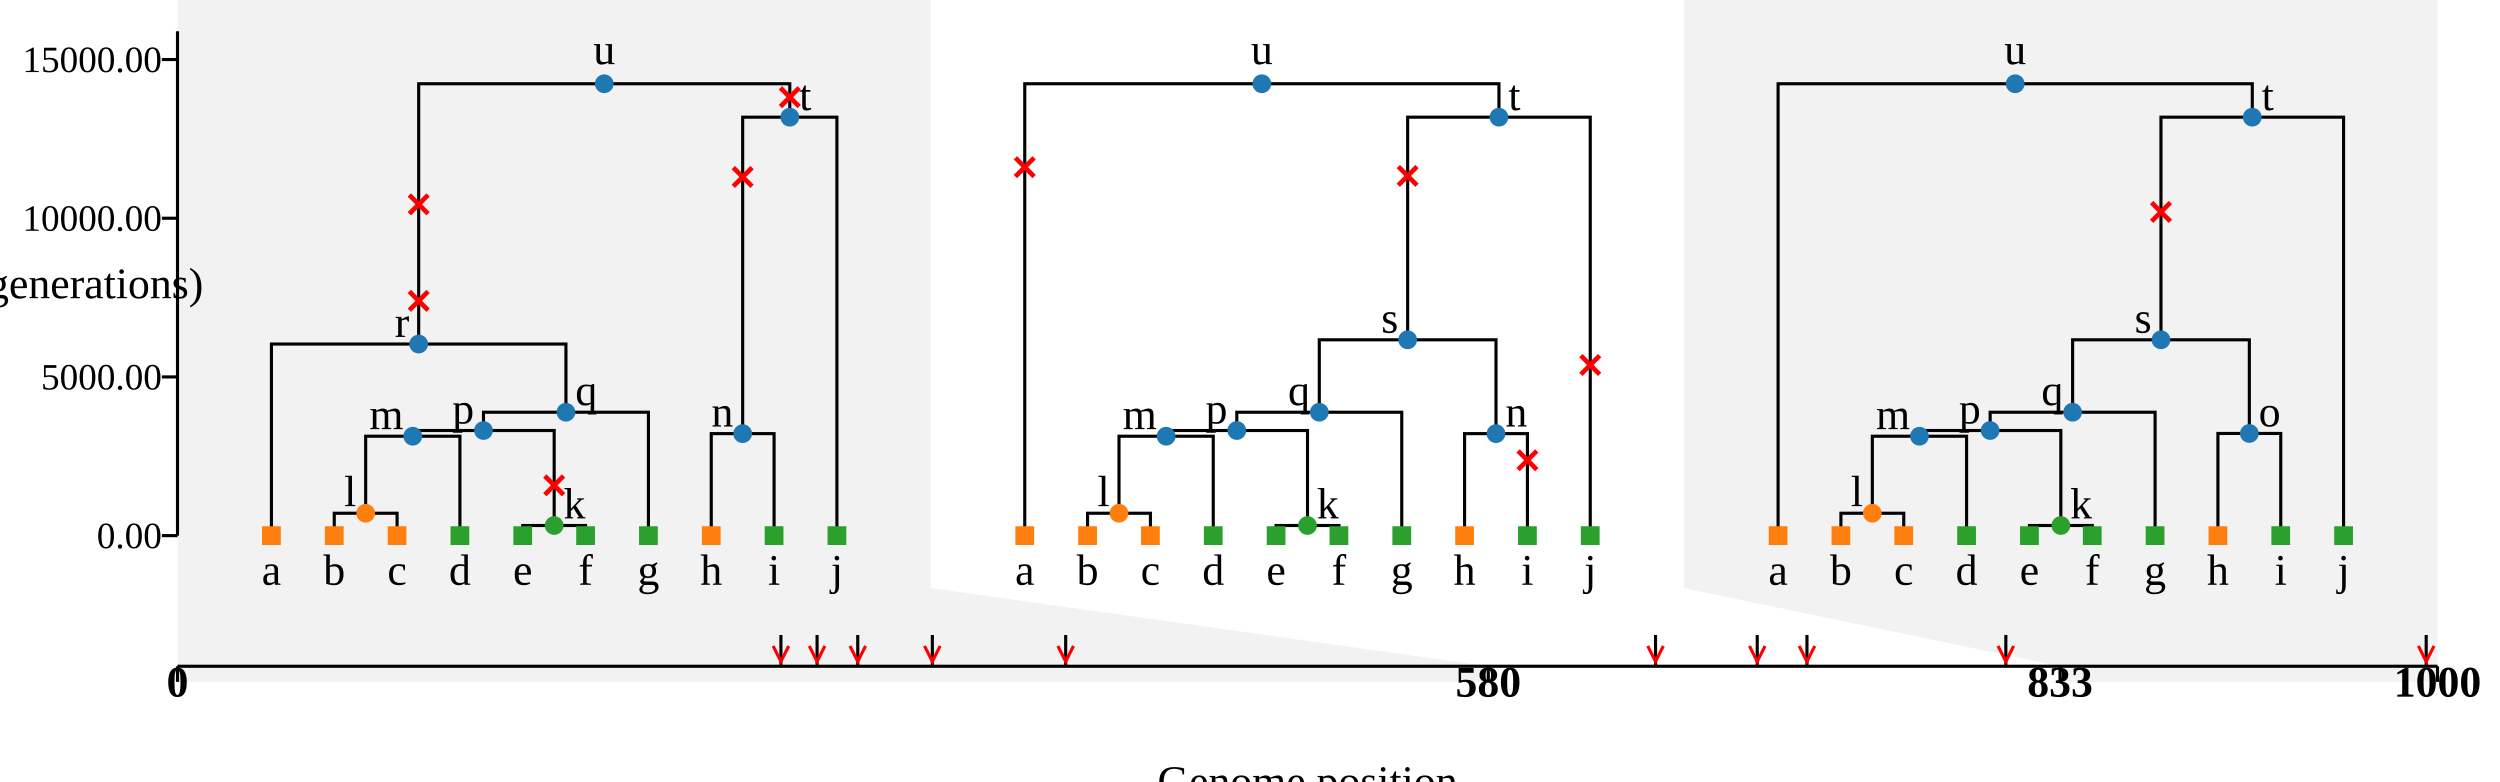
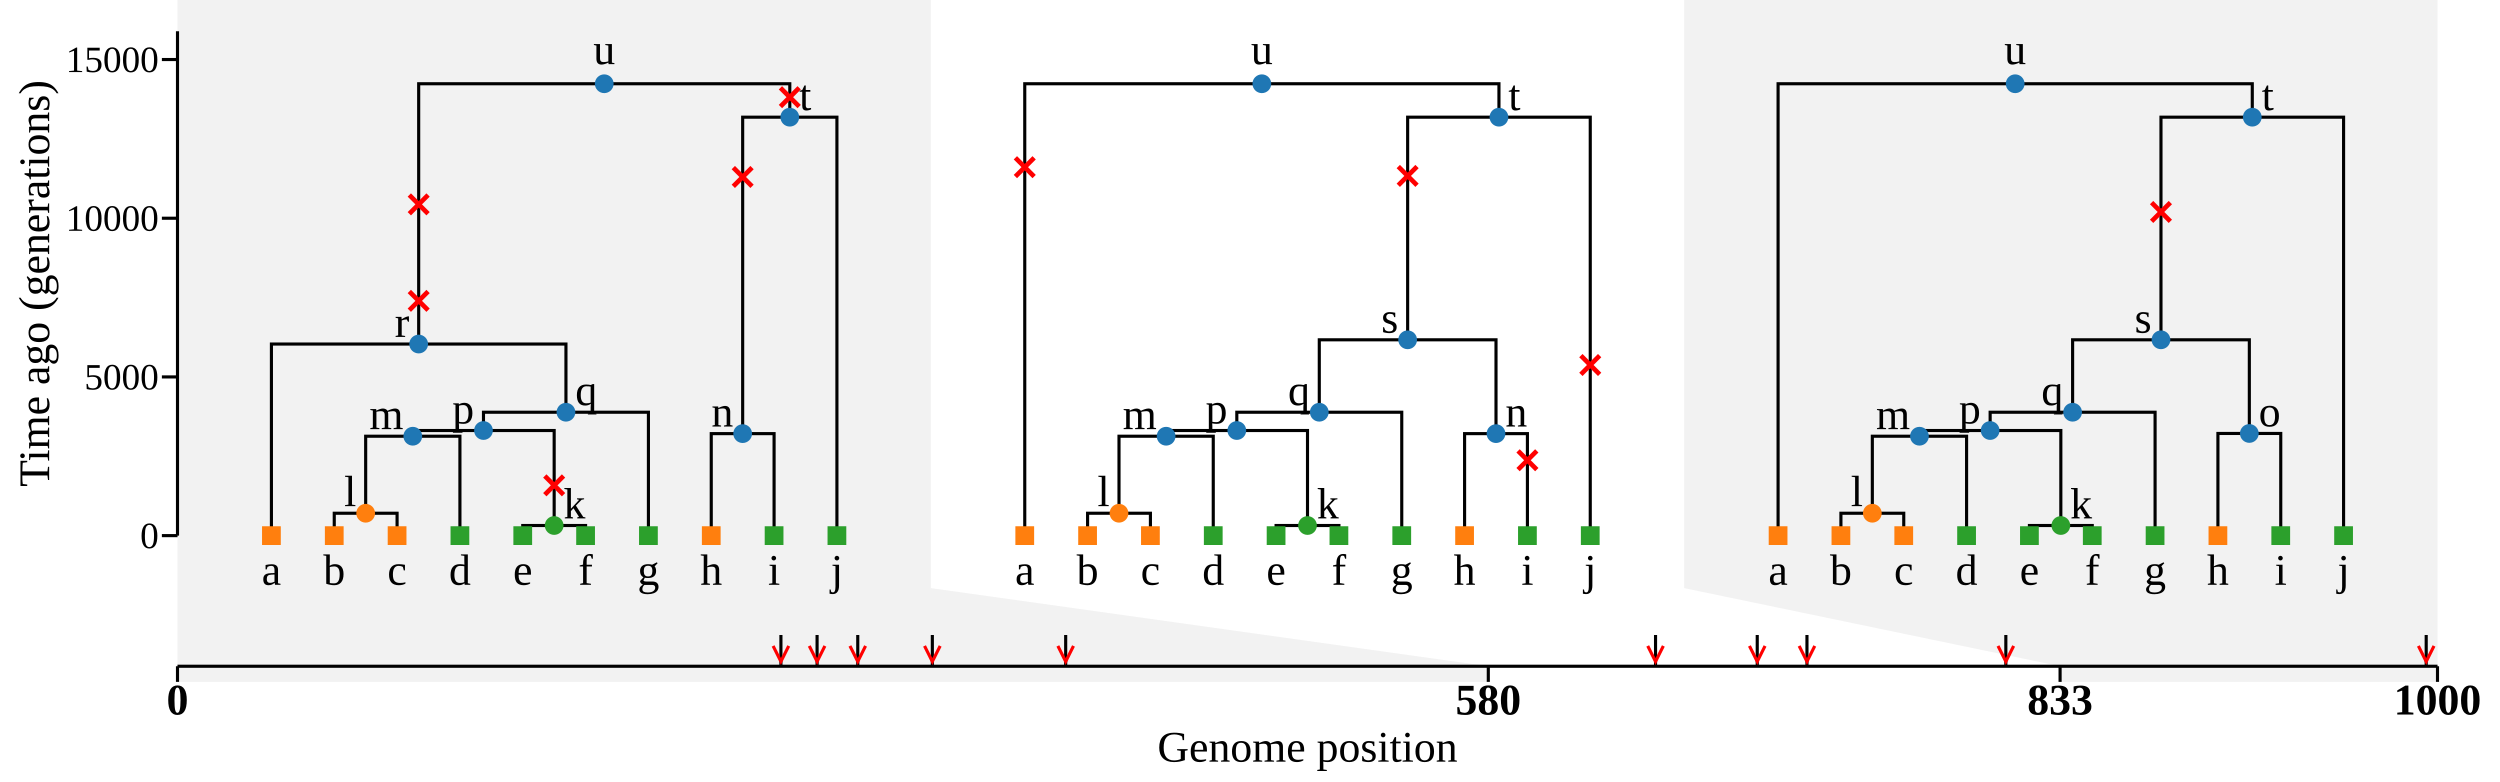
<svg xmlns="http://www.w3.org/2000/svg" baseProfile="full" height="250" id="svg2" version="1.1" width="800">
  <defs>
-     <style type="text/css">.background path {fill: #808080; fill-opacity:0}.background path:nth-child(odd) {fill-opacity:.1}.axes {font-size: 14px}.x-axis .tick .lab {font-weight: bold}.axes, .tree {font-size: 14px; text-anchor:middle}.y-axis line.grid {stroke: #FAFAFA}.y-axis &gt; .lab text {transform: translateX(0.8em) rotate(-90deg)}.x-axis .tick g {transform: translateY(0.9em)}.x-axis &gt; .lab text {transform: translateY(-0.8em)}.axes line, .edge {stroke:black; fill:none}.node &gt; .sym {fill: black; stroke: none}.site &gt; .sym {stroke: black}.mut text {fill: red; font-style: italic}.mut.extra text {fill: hotpink}.mut line {fill: none; stroke: none}.mut .sym {fill: none; stroke: red}.mut.extra .sym {stroke: hotpink}.node .mut .sym {stroke-width: 1.5px}.tree text, .tree-sequence text {dominant-baseline: central}.plotbox .lab.lft {text-anchor: end}.plotbox .lab.rgt {text-anchor: start}.y-axis .tick .lab {font-size: 85%}#svg2 .node &gt; .sym {visibility: visible;}.p1 &gt; .sym {fill: #ff7f0e}.p1 &gt; .sym {fill: #ff7f0e}.p1 &gt; .sym {fill: #ff7f0e}.p1 &gt; .sym {fill: #ff7f0e}.p2 &gt; .sym {fill: #2ca02c}.p2 &gt; .sym {fill: #2ca02c}.p2 &gt; .sym {fill: #2ca02c}.p2 &gt; .sym {fill: #2ca02c}.p2 &gt; .sym {fill: #2ca02c}.p2 &gt; .sym {fill: #2ca02c}.p2 &gt; .sym {fill: #2ca02c}.p1 &gt; .sym {fill: #ff7f0e}.p0 &gt; .sym {fill: #1f77b4}.p0 &gt; .sym {fill: #1f77b4}.p0 &gt; .sym {fill: #1f77b4}.p0 &gt; .sym {fill: #1f77b4}.p0 &gt; .sym {fill: #1f77b4}.p0 &gt; .sym {fill: #1f77b4}.p0 &gt; .sym {fill: #1f77b4}.p0 &gt; .sym {fill: #1f77b4}.p0 &gt; .sym {fill: #1f77b4}</style>
+     <style type="text/css">.background path {fill: #808080; fill-opacity: 0}.background path:nth-child(odd) {fill-opacity: .1}.axes {font-size: 14px}.x-axis .tick .lab {font-weight: bold; dominant-baseline: hanging}.axes, .tree {font-size: 14px; text-anchor: middle}.axes line, .edge {stroke: black; fill: none}.y-axis .grid {stroke: #FAFAFA}.node &gt; .sym {fill: black; stroke: none}.site &gt; .sym {stroke: black}.mut text {fill: red; font-style: italic}.mut.extra text {fill: hotpink}.mut line {fill: none; stroke: none}.mut .sym {fill: none; stroke: red}.mut.extra .sym {stroke: hotpink}.node .mut .sym {stroke-width: 1.5px}.tree text, .tree-sequence text {dominant-baseline: central}.plotbox .lab.lft {text-anchor: end}.plotbox .lab.rgt {text-anchor: start}.y-axis .tick .lab {font-size: 85%}#svg2 .node &gt; .sym {visibility: visible;}.p1 &gt; .sym {fill: #ff7f0e}.p1 &gt; .sym {fill: #ff7f0e}.p1 &gt; .sym {fill: #ff7f0e}.p1 &gt; .sym {fill: #ff7f0e}.p2 &gt; .sym {fill: #2ca02c}.p2 &gt; .sym {fill: #2ca02c}.p2 &gt; .sym {fill: #2ca02c}.p2 &gt; .sym {fill: #2ca02c}.p2 &gt; .sym {fill: #2ca02c}.p2 &gt; .sym {fill: #2ca02c}.p2 &gt; .sym {fill: #2ca02c}.p1 &gt; .sym {fill: #ff7f0e}.p0 &gt; .sym {fill: #1f77b4}.p0 &gt; .sym {fill: #1f77b4}.p0 &gt; .sym {fill: #1f77b4}.p0 &gt; .sym {fill: #1f77b4}.p0 &gt; .sym {fill: #1f77b4}.p0 &gt; .sym {fill: #1f77b4}.p0 &gt; .sym {fill: #1f77b4}.p0 &gt; .sym {fill: #1f77b4}.p0 &gt; .sym {fill: #1f77b4}</style>
  </defs>
  <g class="tree-sequence">
    <g class="background">
      <path d="M56.8,0 l241.067,0 l0,188.2 l178.389,25 l0,5 l-419.456,0 l0,-5 l0,-25 l0,-188.2z" />
      <path d="M297.867,0 l241.067,0 l0,188.2 l120.292,25 l0,5 l-182.97,0 l0,-5 l-178.389,-25 l0,-188.2z" />
      <path d="M538.933,0 l241.067,0 l0,188.2 l0,25 l0,5 l-120.774,0 l0,-5 l-120.292,-25 l0,-188.2z" />
    </g>
    <g class="axes">
      <g class="x-axis">
-         <g class="lab" transform="translate(418.4,250)">
-           <text text-anchor="middle">Genome position</text>
+         <g transform="translate(418.4,250)">
+           <text class="lab" text-anchor="middle" transform="translate(0 -11)">Genome position</text>
        </g>
        <line x1="56.8" x2="780" y1="213.2" y2="213.2" />
-         <g class="tick" transform="translate(56.8 213.2)">
-           <line x1="0" x2="0" y1="0" y2="5" />
-           <g class="lab" transform="translate(0,5)">
-             <text>0</text>
-           </g>
-         </g>
-         <g class="tick" transform="translate(476.256 213.2)">
-           <line x1="0" x2="0" y1="0" y2="5" />
-           <g class="lab" transform="translate(0,5)">
-             <text>580</text>
-           </g>
-         </g>
-         <g class="tick" transform="translate(659.226 213.2)">
-           <line x1="0" x2="0" y1="0" y2="5" />
-           <g class="lab" transform="translate(0,5)">
-             <text>833</text>
-           </g>
-         </g>
-         <g class="tick" transform="translate(780 213.2)">
-           <line x1="0" x2="0" y1="0" y2="5" />
-           <g class="lab" transform="translate(0,5)">
-             <text>1000</text>
+         <g class="ticks">
+           <g class="tick" transform="translate(56.8 213.2)">
+             <line x1="0" x2="0" y1="0" y2="5" />
+             <g transform="translate(0,6)">
+               <text class="lab">0</text>
+             </g>
+           </g>
+           <g class="tick" transform="translate(476.256 213.2)">
+             <line x1="0" x2="0" y1="0" y2="5" />
+             <g transform="translate(0,6)">
+               <text class="lab">580</text>
+             </g>
+           </g>
+           <g class="tick" transform="translate(659.226 213.2)">
+             <line x1="0" x2="0" y1="0" y2="5" />
+             <g transform="translate(0,6)">
+               <text class="lab">833</text>
+             </g>
+           </g>
+           <g class="tick" transform="translate(780 213.2)">
+             <line x1="0" x2="0" y1="0" y2="5" />
+             <g transform="translate(0,6)">
+               <text class="lab">1000</text>
+             </g>
          </g>
        </g>
        <g class="site s0" transform="translate(249.894 213.2)">
          <line class="sym" x1="0" x2="0" y1="0" y2="-10" />
          <g class="mut m0">
            <polyline class="sym" points="2.5,-6.5 0,-1.5 -2.5,-6.5" />
          </g>
        </g>
        <g class="site s1" transform="translate(261.466 213.2)">
          <line class="sym" x1="0" x2="0" y1="0" y2="-10" />
          <g class="mut m1">
            <polyline class="sym" points="2.5,-6.5 0,-1.5 -2.5,-6.5" />
          </g>
        </g>
        <g class="site s2" transform="translate(274.483 213.2)">
          <line class="sym" x1="0" x2="0" y1="0" y2="-10" />
          <g class="mut m2">
            <polyline class="sym" points="2.5,-6.5 0,-1.5 -2.5,-6.5" />
          </g>
        </g>
        <g class="site s3" transform="translate(298.349 213.2)">
          <line class="sym" x1="0" x2="0" y1="0" y2="-10" />
          <g class="mut m3">
            <polyline class="sym" points="2.5,-6.5 0,-1.5 -2.5,-6.5" />
          </g>
        </g>
        <g class="site s4" transform="translate(341.018 213.2)">
          <line class="sym" x1="0" x2="0" y1="0" y2="-10" />
          <g class="mut m4">
            <polyline class="sym" points="2.5,-6.5 0,-1.5 -2.5,-6.5" />
          </g>
        </g>
        <g class="site s5" transform="translate(529.773 213.2)">
          <line class="sym" x1="0" x2="0" y1="0" y2="-10" />
          <g class="mut m5">
            <polyline class="sym" points="2.5,-6.5 0,-1.5 -2.5,-6.5" />
          </g>
        </g>
        <g class="site s6" transform="translate(562.317 213.2)">
          <line class="sym" x1="0" x2="0" y1="0" y2="-10" />
          <g class="mut m6">
            <polyline class="sym" points="2.5,-6.5 0,-1.5 -2.5,-6.5" />
          </g>
        </g>
        <g class="site s7" transform="translate(578.227 213.2)">
          <line class="sym" x1="0" x2="0" y1="0" y2="-10" />
          <g class="mut m7">
            <polyline class="sym" points="2.5,-6.5 0,-1.5 -2.5,-6.5" />
          </g>
        </g>
        <g class="site s8" transform="translate(641.869 213.2)">
          <line class="sym" x1="0" x2="0" y1="0" y2="-10" />
          <g class="mut m8">
            <polyline class="sym" points="2.5,-6.5 0,-1.5 -2.5,-6.5" />
          </g>
        </g>
        <g class="site s9" transform="translate(776.384 213.2)">
          <line class="sym" x1="0" x2="0" y1="0" y2="-10" />
          <g class="mut m9">
            <polyline class="sym" points="2.5,-6.5 0,-1.5 -2.5,-6.5" />
          </g>
        </g>
      </g>
      <g class="y-axis">
-         <g class="lab" transform="translate(0,90.7)">
-           <text text-anchor="middle">Time ago (generations)</text>
+         <g transform="translate(0,90.7)">
+           <text class="lab" text-anchor="middle" transform="translate(11) rotate(-90)">Time ago (generations)</text>
        </g>
        <line x1="56.8" x2="56.8" y1="171.4" y2="10" />
-         <g class="tick" transform="translate(56.8 171.4)">
-           <line x1="0" x2="-5" y1="0" y2="0" />
-           <g class="lab" transform="translate(-5,0)">
-             <text text-anchor="end">0.00</text>
-           </g>
-         </g>
-         <g class="tick" transform="translate(56.8 120.617)">
-           <line x1="0" x2="-5" y1="0" y2="0" />
-           <g class="lab" transform="translate(-5,0)">
-             <text text-anchor="end">5000.00</text>
-           </g>
-         </g>
-         <g class="tick" transform="translate(56.8 69.8336)">
-           <line x1="0" x2="-5" y1="0" y2="0" />
-           <g class="lab" transform="translate(-5,0)">
-             <text text-anchor="end">10000.00</text>
-           </g>
-         </g>
-         <g class="tick" transform="translate(56.8 19.0505)">
-           <line x1="0" x2="-5" y1="0" y2="0" />
-           <g class="lab" transform="translate(-5,0)">
-             <text text-anchor="end">15000.00</text>
-           </g>
-         </g>
-         <g class="tick" transform="translate(56.8 -31.7327)">
-           <line x1="0" x2="-5" y1="0" y2="0" />
-           <g class="lab" transform="translate(-5,0)">
-             <text text-anchor="end">20000.00</text>
+         <g class="ticks">
+           <g class="tick" transform="translate(56.8 171.4)">
+             <line x1="0" x2="-5" y1="0" y2="0" />
+             <g transform="translate(-6,0)">
+               <text class="lab" text-anchor="end">0</text>
+             </g>
+           </g>
+           <g class="tick" transform="translate(56.8 120.617)">
+             <line x1="0" x2="-5" y1="0" y2="0" />
+             <g transform="translate(-6,0)">
+               <text class="lab" text-anchor="end">5000</text>
+             </g>
+           </g>
+           <g class="tick" transform="translate(56.8 69.8336)">
+             <line x1="0" x2="-5" y1="0" y2="0" />
+             <g transform="translate(-6,0)">
+               <text class="lab" text-anchor="end">10000</text>
+             </g>
+           </g>
+           <g class="tick" transform="translate(56.8 19.0505)">
+             <line x1="0" x2="-5" y1="0" y2="0" />
+             <g transform="translate(-6,0)">
+               <text class="lab" text-anchor="end">15000</text>
+             </g>
+           </g>
+           <g class="tick" transform="translate(56.8 -31.7327)">
+             <line x1="0" x2="-5" y1="0" y2="0" />
+             <g transform="translate(-6,0)">
+               <text class="lab" text-anchor="end">20000</text>
+             </g>
          </g>
        </g>
      </g>
    </g>
    <g class="plotbox trees">
      <g class="tree t0" transform="translate(56.8 0)">
        <g class="plotbox">
-           <g class="node n20 p0 root" transform="translate(136.556 26.8)">
-             <g class="a20 m0 m4 node n17 p0 s0 s4" transform="translate(-59.3775 83.2923)">
+           <g class="c2 node n20 p0 root" transform="translate(136.556 26.8)">
+             <g class="a20 c2 m0 m4 node n17 p0 s0 s4" transform="translate(-59.3775 83.2923)">
              <g class="a17 i0 leaf node n0 p1 sample" transform="translate(-47.125 61.3077)">
                <path class="edge" d="M 0 0 V -61.308 H 47.125" />
                <rect class="sym" height="6" width="6" x="-3" y="-3" />
                <text class="lab" transform="translate(0 11)">a</text>
              </g>
-               <g class="a17 node n16 p0" transform="translate(47.125 21.8208)">
+               <g class="a17 c2 node n16 p0" transform="translate(47.125 21.8208)">
                <g class="a16 i4 leaf node n9 p2 sample" transform="translate(26.39 39.4868)">
                  <path class="edge" d="M 0 0 V -39.487 H -26.39" />
                  <rect class="sym" height="6" width="6" x="-3" y="-3" />
                  <text class="lab" transform="translate(0 11)">g</text>
                </g>
-                 <g class="a16 node n15 p0" transform="translate(-26.39 5.85307)">
-                   <g class="a15 m3 node n10 p2 s3" transform="translate(22.62 30.3954)">
+                 <g class="a16 c2 node n15 p0" transform="translate(-26.39 5.85307)">
+                   <g class="a15 c2 m3 node n10 p2 s3" transform="translate(22.62 30.3954)">
                    <g class="a10 i3 leaf node n7 p2 sample" transform="translate(-10.0533 3.23842)">
                      <path class="edge" d="M 0 0 V -3.238 H 10.053" />
                      <rect class="sym" height="6" width="6" x="-3" y="-3" />
                      <text class="lab" transform="translate(0 11)">e</text>
                    </g>
                    <g class="a10 i4 leaf node n8 p2 sample" transform="translate(10.0533 3.23842)">
                      <path class="edge" d="M 0 0 V -3.238 H -10.053" />
                      <rect class="sym" height="6" width="6" x="-3" y="-3" />
                      <text class="lab" transform="translate(0 11)">f</text>
                    </g>
                    <path class="edge" d="M 0 0 V -30.395 H -22.62" />
                    <g class="mut m3 s3" transform="translate(0 -12.8542)">
                      <line x1="0" x2="0" y1="0" y2="12.854" />
                      <path class="sym" d="M -3,-3 l 6,6 M -3,3 l 6,-6" />
                      <text class="lab rgt" transform="translate(5 0)" />
                    </g>
                    <circle class="sym" cx="0" cy="0" r="3" />
                    <text class="lab rgt" transform="translate(3 -7.0)">k</text>
                  </g>
-                   <g class="a15 node n12 p0" transform="translate(-22.62 1.82594)">
+                   <g class="a15 c2 node n12 p0" transform="translate(-22.62 1.82594)">
                    <g class="a12 i2 leaf node n4 p2 sample" transform="translate(15.08 31.8078)">
                      <path class="edge" d="M 0 0 V -31.808 H -15.08" />
                      <rect class="sym" height="6" width="6" x="-3" y="-3" />
                      <text class="lab" transform="translate(0 11)">d</text>
                    </g>
-                     <g class="a12 node n11 p1" transform="translate(-15.08 24.6436)">
+                     <g class="a12 c2 node n11 p1" transform="translate(-15.08 24.6436)">
                      <g class="a11 i0 leaf node n1 p1 sample" transform="translate(-10.0533 7.1642)">
                        <path class="edge" d="M 0 0 V -7.164 H 10.053" />
                        <rect class="sym" height="6" width="6" x="-3" y="-3" />
                        <text class="lab" transform="translate(0 11)">b</text>
                      </g>
                      <g class="a11 i1 leaf node n3 p1 sample" transform="translate(10.0533 7.1642)">
                        <path class="edge" d="M 0 0 V -7.164 H -10.053" />
                        <rect class="sym" height="6" width="6" x="-3" y="-3" />
                        <text class="lab" transform="translate(0 11)">c</text>
                      </g>
                      <path class="edge" d="M 0 0 V -24.644 H 15.08" />
                      <circle class="sym" cx="0" cy="0" r="3" />
                      <text class="lab lft" transform="translate(-3 -7.0)">l</text>
                    </g>
                    <path class="edge" d="M 0 0 V -1.826 H 22.62" />
                    <circle class="sym" cx="0" cy="0" r="3" />
                    <text class="lab lft" transform="translate(-3 -7.0)">m</text>
                  </g>
                  <path class="edge" d="M 0 0 V -5.853 H 26.39" />
                  <circle class="sym" cx="0" cy="0" r="3" />
                  <text class="lab lft" transform="translate(-3 -7.0)">p</text>
                </g>
                <path class="edge" d="M 0 0 V -21.821 H -47.125" />
                <circle class="sym" cx="0" cy="0" r="3" />
                <text class="lab rgt" transform="translate(3 -7.0)">q</text>
              </g>
              <path class="edge" d="M 0 0 V -83.292 H 59.377" />
              <g class="mut m4 s4" transform="translate(0 -44.6946)">
                <line x1="0" x2="0" y1="0" y2="44.695" />
                <path class="sym" d="M -3,-3 l 6,6 M -3,3 l 6,-6" />
                <text class="lab lft" transform="translate(-5 0)" />
              </g>
              <g class="mut m0 s0" transform="translate(0 -13.8206)">
                <line x1="0" x2="0" y1="0" y2="13.821" />
                <path class="sym" d="M -3,-3 l 6,6 M -3,3 l 6,-6" />
                <text class="lab lft" transform="translate(-5 0)" />
              </g>
              <circle class="sym" cx="0" cy="0" r="3" />
              <text class="lab lft" transform="translate(-3 -7.0)">r</text>
            </g>
-             <g class="a20 m1 node n19 p0 s1" transform="translate(59.3775 10.6982)">
+             <g class="a20 c2 m1 node n19 p0 s1" transform="translate(59.3775 10.6982)">
              <g class="a19 i3 leaf node n6 p2 sample" transform="translate(15.08 133.902)">
                <path class="edge" d="M 0 0 V -133.902 H -15.08" />
                <rect class="sym" height="6" width="6" x="-3" y="-3" />
                <text class="lab" transform="translate(0 11)">j</text>
              </g>
-               <g class="a19 m2 node n13 p0 s2" transform="translate(-15.08 101.263)">
+               <g class="a19 c2 m2 node n13 p0 s2" transform="translate(-15.08 101.263)">
                <g class="a13 i1 leaf node n2 p1 sample" transform="translate(-10.0533 32.6389)">
                  <path class="edge" d="M 0 0 V -32.639 H 10.053" />
                  <rect class="sym" height="6" width="6" x="-3" y="-3" />
                  <text class="lab" transform="translate(0 11)">h</text>
                </g>
                <g class="a13 i2 leaf node n5 p2 sample" transform="translate(10.0533 32.6389)">
                  <path class="edge" d="M 0 0 V -32.639 H -10.053" />
                  <rect class="sym" height="6" width="6" x="-3" y="-3" />
                  <text class="lab" transform="translate(0 11)">i</text>
                </g>
                <path class="edge" d="M 0 0 V -101.263 H 15.08" />
                <g class="mut m2 s2" transform="translate(0 -82.1311)">
                  <line x1="0" x2="0" y1="0" y2="82.131" />
                  <path class="sym" d="M -3,-3 l 6,6 M -3,3 l 6,-6" />
                  <text class="lab lft" transform="translate(-5 0)" />
                </g>
                <circle class="sym" cx="0" cy="0" r="3" />
                <text class="lab lft" transform="translate(-3 -7.0)">n</text>
              </g>
              <path class="edge" d="M 0 0 V -10.698 H -59.377" />
              <g class="mut m1 s1" transform="translate(0 -6.40233)">
                <line x1="0" x2="0" y1="0" y2="6.402" />
                <path class="sym" d="M -3,-3 l 6,6 M -3,3 l 6,-6" />
                <text class="lab rgt" transform="translate(5 0)" />
              </g>
              <circle class="sym" cx="0" cy="0" r="3" />
              <text class="lab rgt" transform="translate(3 -7.0)">t</text>
            </g>
            <circle class="sym" cx="0" cy="0" r="3" />
            <text class="lab" transform="translate(0 -11)">u</text>
          </g>
        </g>
      </g>
      <g class="tree t1" transform="translate(297.867 0)">
        <g class="plotbox">
-           <g class="node n20 p0 root" transform="translate(105.925 26.8)">
-             <g class="a20 node n19 p0" transform="translate(75.8713 10.6982)">
+           <g class="c2 node n20 p0 root" transform="translate(105.925 26.8)">
+             <g class="a20 c2 node n19 p0" transform="translate(75.8713 10.6982)">
              <g class="a19 i3 leaf m6 node n6 p2 s6 sample" transform="translate(29.2175 133.902)">
                <path class="edge" d="M 0 0 V -133.902 H -29.218" />
                <g class="mut m6 s6" transform="translate(0 -54.5985)">
                  <line x1="0" x2="0" y1="0" y2="54.599" />
                  <path class="sym" d="M -3,-3 l 6,6 M -3,3 l 6,-6" />
                  <text class="lab rgt" transform="translate(5 0)" />
                </g>
                <rect class="sym" height="6" width="6" x="-3" y="-3" />
                <text class="lab" transform="translate(0 11)">j</text>
              </g>
-               <g class="a19 m8 node n18 p0 s8" transform="translate(-29.2175 71.2396)">
-                 <g class="a18 node n13 p0" transform="translate(28.275 30.0232)">
+               <g class="a19 c2 m8 node n18 p0 s8" transform="translate(-29.2175 71.2396)">
+                 <g class="a18 c2 node n13 p0" transform="translate(28.275 30.0232)">
                  <g class="a13 i1 leaf node n2 p1 sample" transform="translate(-10.0533 32.6389)">
                    <path class="edge" d="M 0 0 V -32.639 H 10.053" />
                    <rect class="sym" height="6" width="6" x="-3" y="-3" />
                    <text class="lab" transform="translate(0 11)">h</text>
                  </g>
                  <g class="a13 i2 leaf m5 node n5 p2 s5 sample" transform="translate(10.0533 32.6389)">
                    <path class="edge" d="M 0 0 V -32.639 H -10.053" />
                    <g class="mut m5 s5" transform="translate(0 -24.1193)">
                      <line x1="0" x2="0" y1="0" y2="24.119" />
                      <path class="sym" d="M -3,-3 l 6,6 M -3,3 l 6,-6" />
                      <text class="lab rgt" transform="translate(5 0)" />
                    </g>
                    <rect class="sym" height="6" width="6" x="-3" y="-3" />
                    <text class="lab" transform="translate(0 11)">i</text>
                  </g>
                  <path class="edge" d="M 0 0 V -30.023 H -28.275" />
                  <circle class="sym" cx="0" cy="0" r="3" />
                  <text class="lab rgt" transform="translate(3 -7.0)">n</text>
                </g>
-                 <g class="a18 node n16 p0" transform="translate(-28.275 23.1753)">
+                 <g class="a18 c2 node n16 p0" transform="translate(-28.275 23.1753)">
                  <g class="a16 i4 leaf node n9 p2 sample" transform="translate(26.39 39.4868)">
                    <path class="edge" d="M 0 0 V -39.487 H -26.39" />
                    <rect class="sym" height="6" width="6" x="-3" y="-3" />
                    <text class="lab" transform="translate(0 11)">g</text>
                  </g>
-                   <g class="a16 node n15 p0" transform="translate(-26.39 5.85307)">
-                     <g class="a15 node n10 p2" transform="translate(22.62 30.3954)">
+                   <g class="a16 c2 node n15 p0" transform="translate(-26.39 5.85307)">
+                     <g class="a15 c2 node n10 p2" transform="translate(22.62 30.3954)">
                      <g class="a10 i3 leaf node n7 p2 sample" transform="translate(-10.0533 3.23842)">
                        <path class="edge" d="M 0 0 V -3.238 H 10.053" />
                        <rect class="sym" height="6" width="6" x="-3" y="-3" />
                        <text class="lab" transform="translate(0 11)">e</text>
                      </g>
                      <g class="a10 i4 leaf node n8 p2 sample" transform="translate(10.0533 3.23842)">
                        <path class="edge" d="M 0 0 V -3.238 H -10.053" />
                        <rect class="sym" height="6" width="6" x="-3" y="-3" />
                        <text class="lab" transform="translate(0 11)">f</text>
                      </g>
                      <path class="edge" d="M 0 0 V -30.395 H -22.62" />
                      <circle class="sym" cx="0" cy="0" r="3" />
                      <text class="lab rgt" transform="translate(3 -7.0)">k</text>
                    </g>
-                     <g class="a15 node n12 p0" transform="translate(-22.62 1.82594)">
+                     <g class="a15 c2 node n12 p0" transform="translate(-22.62 1.82594)">
                      <g class="a12 i2 leaf node n4 p2 sample" transform="translate(15.08 31.8078)">
                        <path class="edge" d="M 0 0 V -31.808 H -15.08" />
                        <rect class="sym" height="6" width="6" x="-3" y="-3" />
                        <text class="lab" transform="translate(0 11)">d</text>
                      </g>
-                       <g class="a12 node n11 p1" transform="translate(-15.08 24.6436)">
+                       <g class="a12 c2 node n11 p1" transform="translate(-15.08 24.6436)">
                        <g class="a11 i0 leaf node n1 p1 sample" transform="translate(-10.0533 7.1642)">
                          <path class="edge" d="M 0 0 V -7.164 H 10.053" />
                          <rect class="sym" height="6" width="6" x="-3" y="-3" />
                          <text class="lab" transform="translate(0 11)">b</text>
                        </g>
                        <g class="a11 i1 leaf node n3 p1 sample" transform="translate(10.0533 7.1642)">
                          <path class="edge" d="M 0 0 V -7.164 H -10.053" />
                          <rect class="sym" height="6" width="6" x="-3" y="-3" />
                          <text class="lab" transform="translate(0 11)">c</text>
                        </g>
                        <path class="edge" d="M 0 0 V -24.644 H 15.08" />
                        <circle class="sym" cx="0" cy="0" r="3" />
                        <text class="lab lft" transform="translate(-3 -7.0)">l</text>
                      </g>
                      <path class="edge" d="M 0 0 V -1.826 H 22.62" />
                      <circle class="sym" cx="0" cy="0" r="3" />
                      <text class="lab lft" transform="translate(-3 -7.0)">m</text>
                    </g>
                    <path class="edge" d="M 0 0 V -5.853 H 26.39" />
                    <circle class="sym" cx="0" cy="0" r="3" />
                    <text class="lab lft" transform="translate(-3 -7.0)">p</text>
                  </g>
                  <path class="edge" d="M 0 0 V -23.175 H 28.275" />
                  <circle class="sym" cx="0" cy="0" r="3" />
                  <text class="lab lft" transform="translate(-3 -7.0)">q</text>
                </g>
                <path class="edge" d="M 0 0 V -71.24 H 29.218" />
                <g class="mut m8 s8" transform="translate(0 -52.4459)">
                  <line x1="0" x2="0" y1="0" y2="52.446" />
                  <path class="sym" d="M -3,-3 l 6,6 M -3,3 l 6,-6" />
                  <text class="lab lft" transform="translate(-5 0)" />
                </g>
                <circle class="sym" cx="0" cy="0" r="3" />
                <text class="lab lft" transform="translate(-3 -7.0)">s</text>
              </g>
              <path class="edge" d="M 0 0 V -10.698 H -75.871" />
              <circle class="sym" cx="0" cy="0" r="3" />
              <text class="lab rgt" transform="translate(3 -7.0)">t</text>
            </g>
            <g class="a20 i0 leaf m7 node n0 p1 s7 sample" transform="translate(-75.8713 144.6)">
              <path class="edge" d="M 0 0 V -144.6 H 75.871" />
              <g class="mut m7 s7" transform="translate(0 -117.905)">
                <line x1="0" x2="0" y1="0" y2="117.905" />
                <path class="sym" d="M -3,-3 l 6,6 M -3,3 l 6,-6" />
                <text class="lab lft" transform="translate(-5 0)" />
              </g>
              <rect class="sym" height="6" width="6" x="-3" y="-3" />
              <text class="lab" transform="translate(0 11)">a</text>
            </g>
            <circle class="sym" cx="0" cy="0" r="3" />
            <text class="lab" transform="translate(0 -11)">u</text>
          </g>
        </g>
      </g>
      <g class="tree t2" transform="translate(538.933 0)">
        <g class="plotbox">
-           <g class="node n20 p0 root" transform="translate(105.925 26.8)">
-             <g class="a20 node n19 p0" transform="translate(75.8713 10.6982)">
+           <g class="c2 node n20 p0 root" transform="translate(105.925 26.8)">
+             <g class="a20 c2 node n19 p0" transform="translate(75.8713 10.6982)">
              <g class="a19 i3 leaf node n6 p2 sample" transform="translate(29.2175 133.902)">
                <path class="edge" d="M 0 0 V -133.902 H -29.218" />
                <rect class="sym" height="6" width="6" x="-3" y="-3" />
                <text class="lab" transform="translate(0 11)">j</text>
              </g>
-               <g class="a19 m9 node n18 p0 s9" transform="translate(-29.2175 71.2396)">
-                 <g class="a18 node n16 p0" transform="translate(-28.275 23.1753)">
+               <g class="a19 c2 m9 node n18 p0 s9" transform="translate(-29.2175 71.2396)">
+                 <g class="a18 c2 node n16 p0" transform="translate(-28.275 23.1753)">
                  <g class="a16 i4 leaf node n9 p2 sample" transform="translate(26.39 39.4868)">
                    <path class="edge" d="M 0 0 V -39.487 H -26.39" />
                    <rect class="sym" height="6" width="6" x="-3" y="-3" />
                    <text class="lab" transform="translate(0 11)">g</text>
                  </g>
-                   <g class="a16 node n15 p0" transform="translate(-26.39 5.85307)">
-                     <g class="a15 node n10 p2" transform="translate(22.62 30.3954)">
+                   <g class="a16 c2 node n15 p0" transform="translate(-26.39 5.85307)">
+                     <g class="a15 c2 node n10 p2" transform="translate(22.62 30.3954)">
                      <g class="a10 i3 leaf node n7 p2 sample" transform="translate(-10.0533 3.23842)">
                        <path class="edge" d="M 0 0 V -3.238 H 10.053" />
                        <rect class="sym" height="6" width="6" x="-3" y="-3" />
                        <text class="lab" transform="translate(0 11)">e</text>
                      </g>
                      <g class="a10 i4 leaf node n8 p2 sample" transform="translate(10.0533 3.23842)">
                        <path class="edge" d="M 0 0 V -3.238 H -10.053" />
                        <rect class="sym" height="6" width="6" x="-3" y="-3" />
                        <text class="lab" transform="translate(0 11)">f</text>
                      </g>
                      <path class="edge" d="M 0 0 V -30.395 H -22.62" />
                      <circle class="sym" cx="0" cy="0" r="3" />
                      <text class="lab rgt" transform="translate(3 -7.0)">k</text>
                    </g>
-                     <g class="a15 node n12 p0" transform="translate(-22.62 1.82594)">
+                     <g class="a15 c2 node n12 p0" transform="translate(-22.62 1.82594)">
                      <g class="a12 i2 leaf node n4 p2 sample" transform="translate(15.08 31.8078)">
                        <path class="edge" d="M 0 0 V -31.808 H -15.08" />
                        <rect class="sym" height="6" width="6" x="-3" y="-3" />
                        <text class="lab" transform="translate(0 11)">d</text>
                      </g>
-                       <g class="a12 node n11 p1" transform="translate(-15.08 24.6436)">
+                       <g class="a12 c2 node n11 p1" transform="translate(-15.08 24.6436)">
                        <g class="a11 i0 leaf node n1 p1 sample" transform="translate(-10.0533 7.1642)">
                          <path class="edge" d="M 0 0 V -7.164 H 10.053" />
                          <rect class="sym" height="6" width="6" x="-3" y="-3" />
                          <text class="lab" transform="translate(0 11)">b</text>
                        </g>
                        <g class="a11 i1 leaf node n3 p1 sample" transform="translate(10.0533 7.1642)">
                          <path class="edge" d="M 0 0 V -7.164 H -10.053" />
                          <rect class="sym" height="6" width="6" x="-3" y="-3" />
                          <text class="lab" transform="translate(0 11)">c</text>
                        </g>
                        <path class="edge" d="M 0 0 V -24.644 H 15.08" />
                        <circle class="sym" cx="0" cy="0" r="3" />
                        <text class="lab lft" transform="translate(-3 -7.0)">l</text>
                      </g>
                      <path class="edge" d="M 0 0 V -1.826 H 22.62" />
                      <circle class="sym" cx="0" cy="0" r="3" />
                      <text class="lab lft" transform="translate(-3 -7.0)">m</text>
                    </g>
                    <path class="edge" d="M 0 0 V -5.853 H 26.39" />
                    <circle class="sym" cx="0" cy="0" r="3" />
                    <text class="lab lft" transform="translate(-3 -7.0)">p</text>
                  </g>
                  <path class="edge" d="M 0 0 V -23.175 H 28.275" />
                  <circle class="sym" cx="0" cy="0" r="3" />
                  <text class="lab lft" transform="translate(-3 -7.0)">q</text>
                </g>
-                 <g class="a18 node n14 p0" transform="translate(28.275 29.9698)">
+                 <g class="a18 c2 node n14 p0" transform="translate(28.275 29.9698)">
                  <g class="a14 i1 leaf node n2 p1 sample" transform="translate(-10.0533 32.6924)">
                    <path class="edge" d="M 0 0 V -32.692 H 10.053" />
                    <rect class="sym" height="6" width="6" x="-3" y="-3" />
                    <text class="lab" transform="translate(0 11)">h</text>
                  </g>
                  <g class="a14 i2 leaf node n5 p2 sample" transform="translate(10.0533 32.6924)">
                    <path class="edge" d="M 0 0 V -32.692 H -10.053" />
                    <rect class="sym" height="6" width="6" x="-3" y="-3" />
                    <text class="lab" transform="translate(0 11)">i</text>
                  </g>
                  <path class="edge" d="M 0 0 V -29.97 H -28.275" />
                  <circle class="sym" cx="0" cy="0" r="3" />
                  <text class="lab rgt" transform="translate(3 -7.0)">o</text>
                </g>
                <path class="edge" d="M 0 0 V -71.24 H 29.218" />
                <g class="mut m9 s9" transform="translate(0 -40.9097)">
                  <line x1="0" x2="0" y1="0" y2="40.91" />
                  <path class="sym" d="M -3,-3 l 6,6 M -3,3 l 6,-6" />
                  <text class="lab lft" transform="translate(-5 0)" />
                </g>
                <circle class="sym" cx="0" cy="0" r="3" />
                <text class="lab lft" transform="translate(-3 -7.0)">s</text>
              </g>
              <path class="edge" d="M 0 0 V -10.698 H -75.871" />
              <circle class="sym" cx="0" cy="0" r="3" />
              <text class="lab rgt" transform="translate(3 -7.0)">t</text>
            </g>
            <g class="a20 i0 leaf node n0 p1 sample" transform="translate(-75.8713 144.6)">
              <path class="edge" d="M 0 0 V -144.6 H 75.871" />
              <rect class="sym" height="6" width="6" x="-3" y="-3" />
              <text class="lab" transform="translate(0 11)">a</text>
            </g>
            <circle class="sym" cx="0" cy="0" r="3" />
            <text class="lab" transform="translate(0 -11)">u</text>
          </g>
        </g>
      </g>
    </g>
  </g>
</svg>
